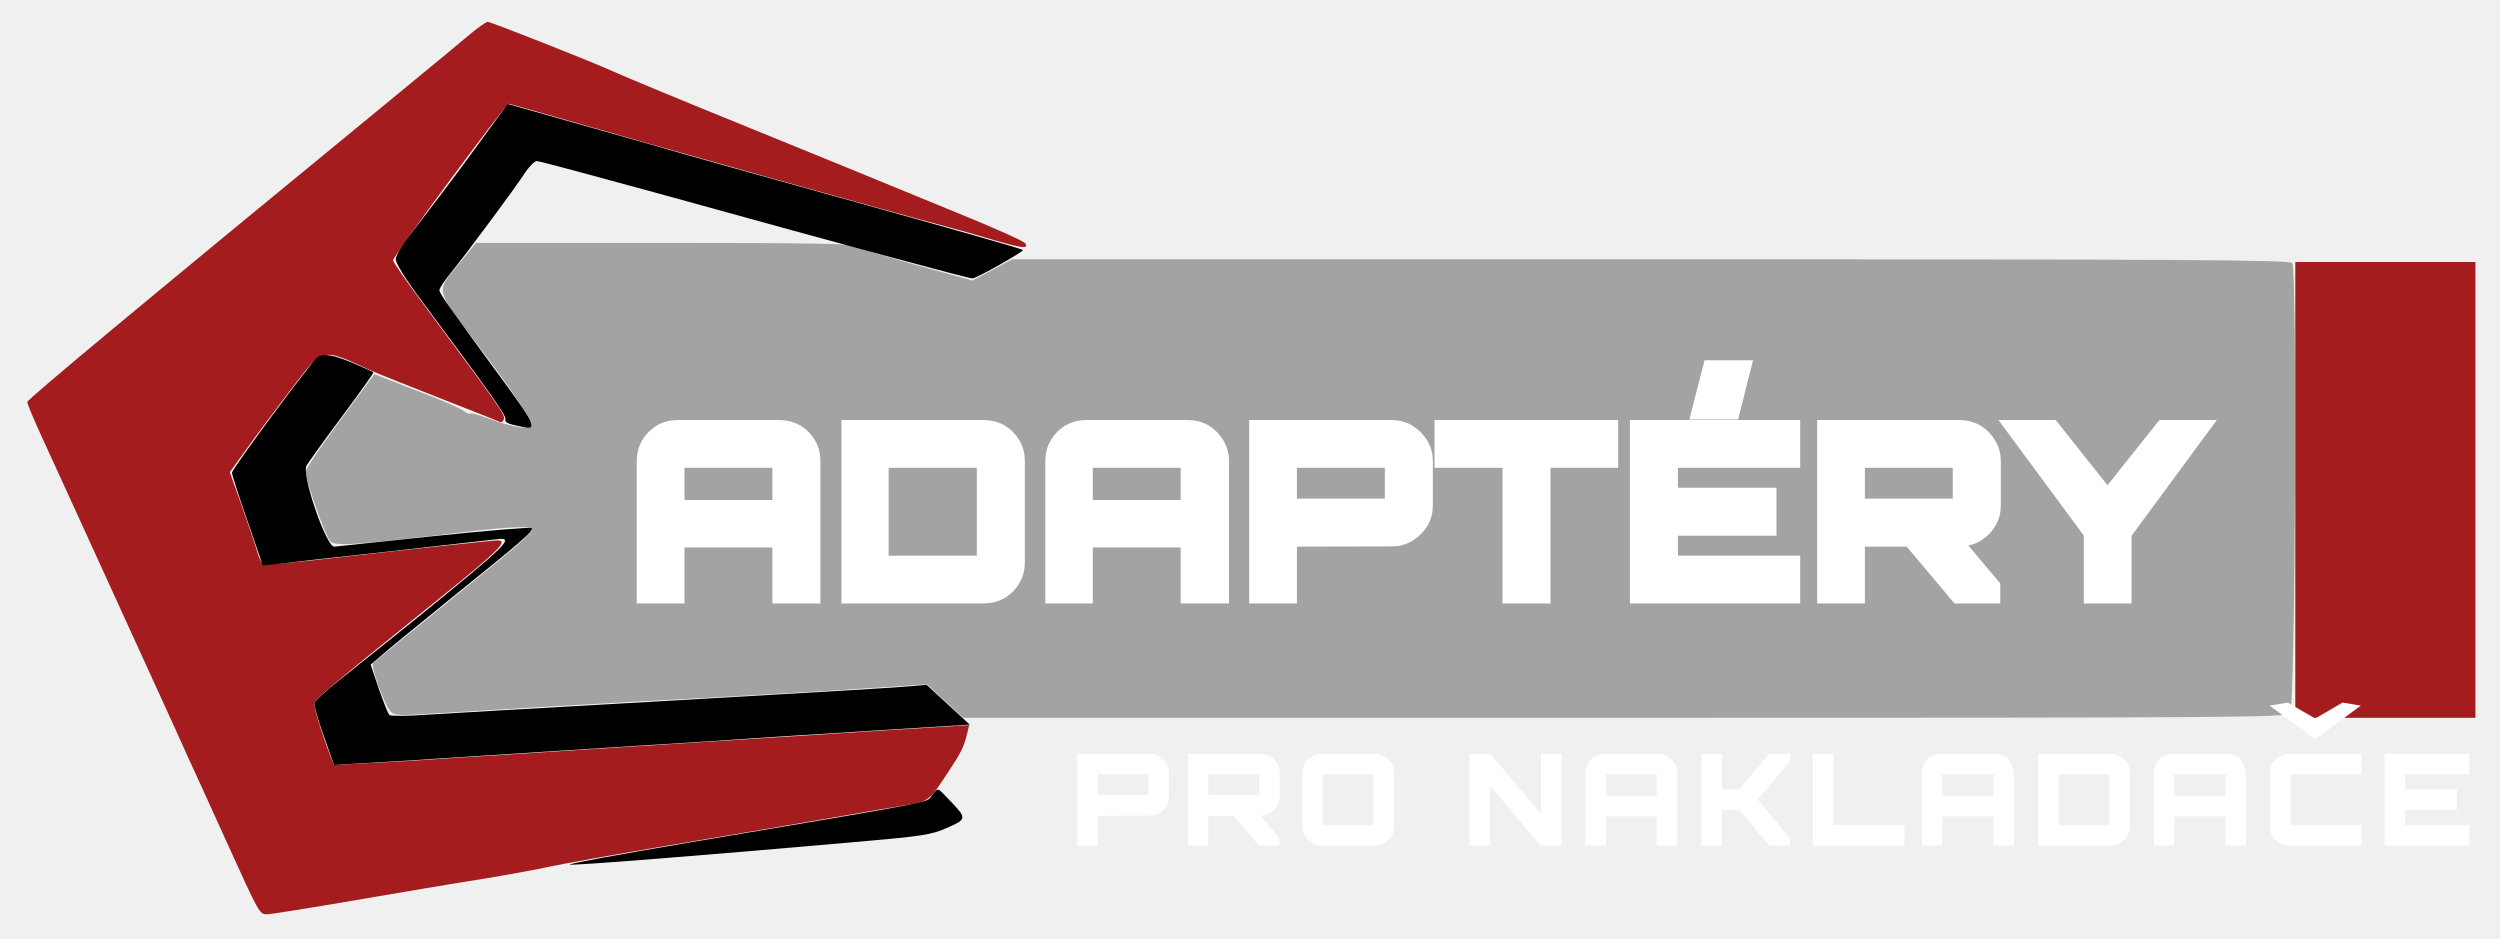
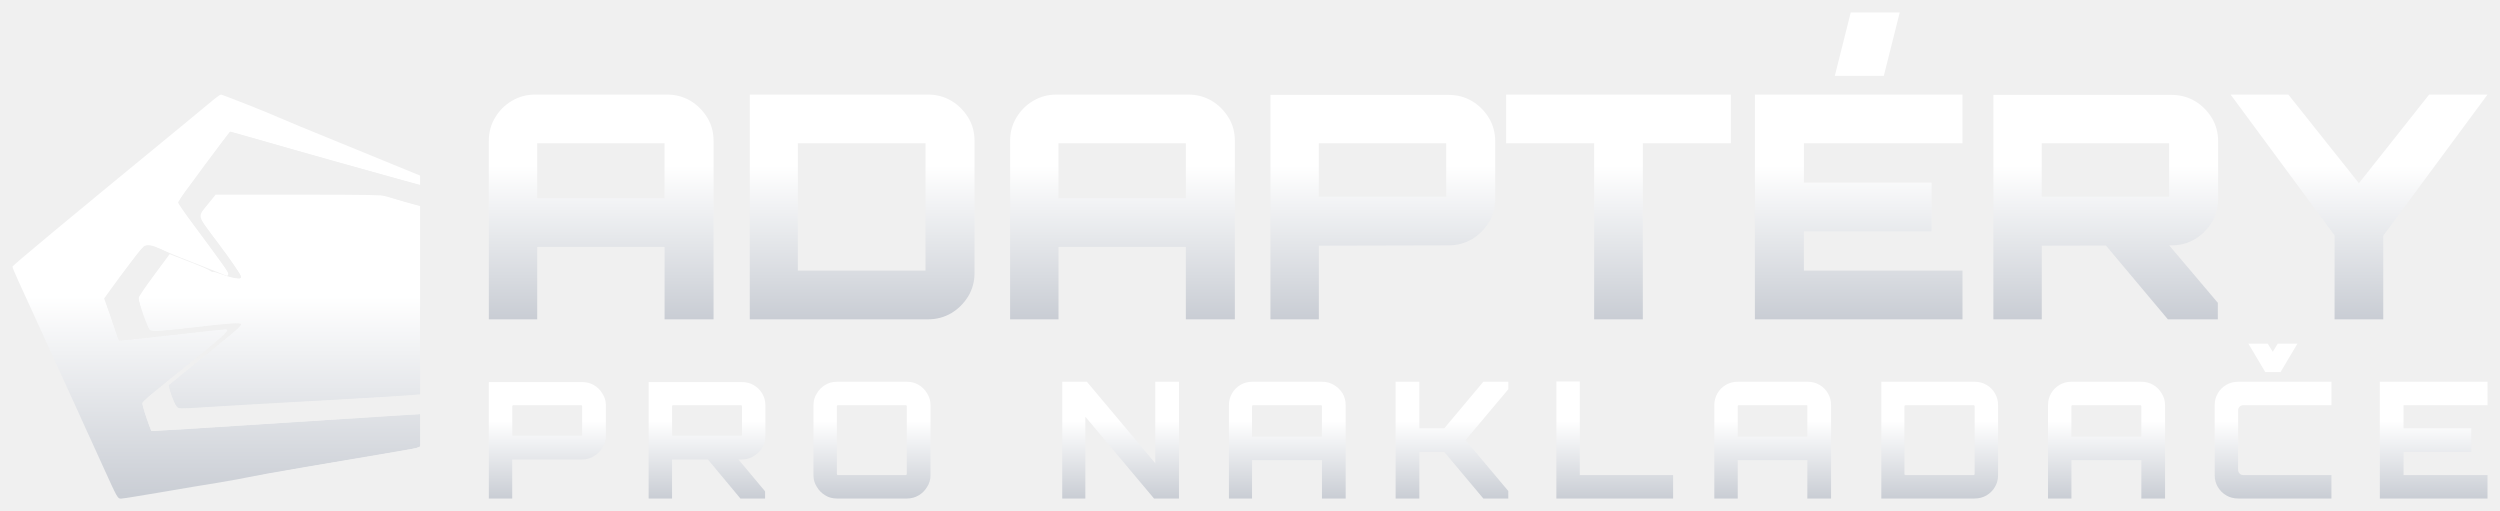
- <svg xmlns="http://www.w3.org/2000/svg" viewBox="40 8 916 344" role="img" aria-label="Adaptéry pro nakladače">
-   <g transform="translate(0 360) scale(.1 -.1)">
-     <path fill="#A3A3A3" d="M2088 2561 c-95 -116 -101 -90 82 -331 91 -120 180 -251 180 -266 0 -21 -67 -12 -159 22 -35 13 -66 22 -69 19 -3 -3 -12 1 -21 8 -9 8 -63 32 -121 55 -58 22 -128 50 -157 61 l-51 20 -126 -170 c-69 -93 -126 -177 -126 -187 0 -31 72 -237 90 -255 18 -19 83 -15 485 33 178 21 255 24 255 9 0 -8 -53 -57 -117 -109 -315 -256 -459 -373 -466 -379 -10 -10 40 -150 62 -175 14 -17 26 -18 116 -13 55 4 255 15 445 27 190 11 473 27 630 35 157 9 353 20 435 25 83 6 193 13 246 16 l96 7 66 -62 66 -61 2425 0 c2242 0 2425 1 2437 17 19 22 26 1627 8 1649 -10 12 -379 14 -2351 14 l-2339 0 -73 -39 -73 -39 -206 57 c-114 31 -212 62 -219 69 -9 9 -173 12 -703 12 l-691 0 -56 -69z" />
-     <path fill="#A51C1F" d="M2119 3392 c-31 -26 -127 -106 -215 -178 -988 -811 -1404 -1157 -1404 -1167 0 -7 21 -57 46 -112 25 -55 79 -172 119 -260 40 -88 123 -270 185 -405 62 -135 145 -317 185 -405 39 -88 85 -187 100 -220 15 -33 60 -132 100 -220 114 -251 116 -255 143 -255 13 0 157 23 320 51 163 28 376 64 473 79 96 16 204 36 240 44 35 8 240 45 454 81 215 36 480 81 590 100 110 19 232 40 270 46 78 13 81 16 151 123 46 70 56 89 68 140 l7 29 -113 -7 c-62 -4 -178 -11 -258 -16 -219 -14 -571 -37 -1015 -65 -220 -14 -465 -30 -545 -35 -80 -6 -202 -13 -271 -16 l-125 -7 -12 29 c-34 88 -63 184 -60 197 3 16 59 63 451 379 223 179 262 218 220 218 -19 0 -335 -34 -650 -70 -106 -12 -199 -20 -206 -17 -8 3 -19 23 -24 44 -6 21 -31 95 -56 166 l-45 127 57 79 c31 44 103 140 160 215 128 167 114 164 301 78 25 -11 139 -57 255 -102 115 -45 213 -84 217 -86 5 -3 11 1 14 10 6 15 -11 39 -278 399 -71 95 -128 177 -128 183 0 16 413 574 424 574 2 0 82 -23 177 -50 358 -104 1193 -338 1444 -405 28 -7 99 -27 158 -45 104 -30 126 -32 114 -12 -6 8 -99 51 -257 115 -221 91 -555 228 -750 307 -247 100 -451 185 -496 205 -75 35 -456 185 -467 185 -7 -1 -37 -22 -68 -48z" />
-     <path fill="#000" d="M2128 2958 c-73 -100 -166 -222 -205 -272 -47 -59 -73 -100 -73 -116 1 -16 36 -73 98 -156 249 -334 307 -417 304 -429 -3 -14 8 -18 66 -30 50 -10 42 10 -60 150 -222 303 -248 340 -248 352 0 7 20 37 44 66 53 65 233 307 271 366 15 22 34 41 42 41 8 0 209 -54 446 -119 697 -193 1134 -311 1150 -311 15 0 191 100 185 104 -6 5 -259 77 -668 191 -228 63 -550 153 -715 201 -165 47 -346 98 -402 114 l-103 29 -132 -181z M1564 2212 c-20 -13 -314 -410 -314 -424 0 -7 25 -87 57 -177 l56 -163 56 6 c31 4 216 25 411 46 195 22 370 42 388 44 72 10 44 -17 -286 -285 -112 -90 -243 -195 -290 -232 -48 -38 -88 -75 -90 -83 -2 -7 13 -62 34 -120 l38 -107 110 7 c61 3 179 10 261 16 188 12 570 37 780 50 88 5 223 14 300 19 77 6 306 20 509 33 l369 23 -79 73 -79 73 -55 -5 c-54 -5 -230 -16 -930 -56 -582 -33 -720 -41 -850 -49 -69 -5 -129 -5 -133 -1 -5 4 -22 48 -39 96 l-30 89 39 33 c21 19 135 112 253 208 266 214 307 250 298 259 -4 4 -164 -9 -355 -29 -191 -20 -357 -38 -368 -39 -29 -3 -121 264 -102 297 7 12 65 93 130 180 65 87 117 160 115 162 -2 2 -36 17 -75 34 -72 30 -108 36 -129 22z M3814 605 c-21 -27 43 -15 -889 -172 -253 -43 -450 -79 -437 -81 22 -3 482 33 1047 83 242 21 277 26 333 51 74 32 75 35 16 97 -53 55 -45 53 -70 22z" />
+ <svg xmlns="http://www.w3.org/2000/svg" viewBox="-4 -4 800.9 163.7" role="img" aria-label="Adaptéry pro nakladače">
+   <defs>
+     <linearGradient id="g" x1="0" y1="0" x2="0" y2="1">
+       <stop offset="0" stop-color="#FFFFFF" />
+       <stop offset=".5" stop-color="#FFFFFF" />
+       <stop offset="1" stop-color="#C9CDD4" />
+     </linearGradient>
+     <linearGradient id="gm" gradientUnits="userSpaceOnUse" x1="0" y1="3440" x2="0" y2="170">
+       <stop offset="0" stop-color="#FFFFFF" />
+       <stop offset=".5" stop-color="#FFFFFF" />
+       <stop offset="1" stop-color="#C9CDD4" />
+     </linearGradient>
+   </defs>
+   <defs>
+     <clipPath id="c">
+       <rect x="40" y="0" width="340" height="360" />
+     </clipPath>
+     <mask id="m" maskUnits="userSpaceOnUse" x="0" y="0" width="1000" height="360">
+       <rect width="1000" height="360" fill="#fff" />
+       <path transform="translate(0 360) scale(.1 -.1)" fill="#000" d="M2128 2958 c-73 -100 -166 -222 -205 -272 -47 -59 -73 -100 -73 -116 1 -16 36 -73 98 -156 249 -334 307 -417 304 -429 -3 -14 8 -18 66 -30 50 -10 42 10 -60 150 -222 303 -248 340 -248 352 0 7 20 37 44 66 53 65 233 307 271 366 15 22 34 41 42 41 8 0 209 -54 446 -119 697 -193 1134 -311 1150 -311 15 0 191 100 185 104 -6 5 -259 77 -668 191 -228 63 -550 153 -715 201 -165 47 -346 98 -402 114 l-103 29 -132 -181z M1564 2212 c-20 -13 -314 -410 -314 -424 0 -7 25 -87 57 -177 l56 -163 56 6 c31 4 216 25 411 46 195 22 370 42 388 44 72 10 44 -17 -286 -285 -112 -90 -243 -195 -290 -232 -48 -38 -88 -75 -90 -83 -2 -7 13 -62 34 -120 l38 -107 110 7 c61 3 179 10 261 16 188 12 570 37 780 50 88 5 223 14 300 19 77 6 306 20 509 33 l369 23 -79 73 -79 73 -55 -5 c-54 -5 -230 -16 -930 -56 -582 -33 -720 -41 -850 -49 -69 -5 -129 -5 -133 -1 -5 4 -22 48 -39 96 l-30 89 39 33 c21 19 135 112 253 208 266 214 307 250 298 259 -4 4 -164 -9 -355 -29 -191 -20 -357 -38 -368 -39 -29 -3 -121 264 -102 297 7 12 65 93 130 180 65 87 117 160 115 162 -2 2 -36 17 -75 34 -72 30 -108 36 -129 22z M3814 605 c-21 -27 43 -15 -889 -172 -253 -43 -450 -79 -437 -81 22 -3 482 33 1047 83 242 21 277 26 333 51 74 32 75 35 16 97 -53 55 -45 53 -70 22z" />
+     </mask>
+   </defs>
+   <g transform="translate(-19.792 19.967) scale(0.39584)">
+     <g clip-path="url(#c)">
+       <g mask="url(#m)">
+         <g transform="translate(0 360) scale(.1 -.1)" fill="url(#gm)">
+           <path d="M2119 3392 c-31 -26 -127 -106 -215 -178 -988 -811 -1404 -1157 -1404 -1167 0 -7 21 -57 46 -112 25 -55 79 -172 119 -260 40 -88 123 -270 185 -405 62 -135 145 -317 185 -405 39 -88 85 -187 100 -220 15 -33 60 -132 100 -220 114 -251 116 -255 143 -255 13 0 157 23 320 51 163 28 376 64 473 79 96 16 204 36 240 44 35 8 240 45 454 81 215 36 480 81 590 100 110 19 232 40 270 46 78 13 81 16 151 123 46 70 56 89 68 140 l7 29 -113 -7 c-62 -4 -178 -11 -258 -16 -219 -14 -571 -37 -1015 -65 -220 -14 -465 -30 -545 -35 -80 -6 -202 -13 -271 -16 l-125 -7 -12 29 c-34 88 -63 184 -60 197 3 16 59 63 451 379 223 179 262 218 220 218 -19 0 -335 -34 -650 -70 -106 -12 -199 -20 -206 -17 -8 3 -19 23 -24 44 -6 21 -31 95 -56 166 l-45 127 57 79 c31 44 103 140 160 215 128 167 114 164 301 78 25 -11 139 -57 255 -102 115 -45 213 -84 217 -86 5 -3 11 1 14 10 6 15 -11 39 -278 399 -71 95 -128 177 -128 183 0 16 413 574 424 574 2 0 82 -23 177 -50 358 -104 1193 -338 1444 -405 28 -7 99 -27 158 -45 104 -30 126 -32 114 -12 -6 8 -99 51 -257 115 -221 91 -555 228 -750 307 -247 100 -451 185 -496 205 -75 35 -456 185 -467 185 -7 -1 -37 -22 -68 -48z" />
+           <path d="M2088 2561 c-95 -116 -101 -90 82 -331 91 -120 180 -251 180 -266 0 -21 -67 -12 -159 22 -35 13 -66 22 -69 19 -3 -3 -12 1 -21 8 -9 8 -63 32 -121 55 -58 22 -128 50 -157 61 l-51 20 -126 -170 c-69 -93 -126 -177 -126 -187 0 -31 72 -237 90 -255 18 -19 83 -15 485 33 178 21 255 24 255 9 0 -8 -53 -57 -117 -109 -315 -256 -459 -373 -466 -379 -10 -10 40 -150 62 -175 14 -17 26 -18 116 -13 55 4 255 15 445 27 190 11 473 27 630 35 157 9 353 20 435 25 83 6 193 13 246 16 l96 7 66 -62 66 -61 2425 0 c2242 0 2425 1 2437 17 19 22 26 1627 8 1649 -10 12 -379 14 -2351 14 l-2339 0 -73 -39 -73 -39 -206 57 c-114 31 -212 62 -219 69 -9 9 -173 12 -703 12 l-691 0 -56 -69z" />
+         </g>
+       </g>
+     </g>
  </g>
-   <rect x="881" y="104" width="66" height="167" fill="#A51C1F" />
-   <path fill="#FFFFFF" stroke="#FFFFFF" stroke-width="5" stroke-linejoin="miter" d="M288.3 226.6L275.8 226.6L275.8 176.8Q275.8 173.4 277.5 170.5Q279.2 167.7 282.0 166.0Q284.8 164.4 288.3 164.4L288.3 164.4L325.6 164.4Q329.0 164.4 331.9 166.0Q334.7 167.7 336.4 170.5Q338.1 173.4 338.1 176.8L338.1 176.8L338.1 226.6L325.5 226.6L325.5 206.1L288.3 206.1L288.3 226.6ZM288.3 177.4L288.3 193.7L325.5 193.7L325.5 177.4Q325.5 177.2 325.4 177.0Q325.2 176.9 325.0 176.9L325.0 176.9L288.8 176.9Q288.6 176.9 288.4 177.0Q288.3 177.2 288.3 177.4L288.3 177.4Z M400.5 226.6L350.8 226.6L350.8 164.4L400.5 164.4Q403.9 164.4 406.8 166.0Q409.6 167.7 411.3 170.5Q413.0 173.4 413.0 176.8L413.0 176.8L413.0 214.2Q413.0 217.6 411.3 220.5Q409.6 223.3 406.8 225.0Q403.9 226.6 400.5 226.6L400.5 226.6ZM363.6 214.1L363.6 214.1L399.9 214.1Q400.1 214.1 400.3 214.0Q400.4 213.8 400.4 213.6L400.4 213.6L400.4 177.4Q400.4 177.2 400.3 177.0Q400.1 176.9 399.9 176.9L399.9 176.9L363.6 176.9Q363.5 176.9 363.3 177.0Q363.1 177.2 363.1 177.4L363.1 177.4L363.1 213.6Q363.1 213.8 363.3 214.0Q363.5 214.1 363.6 214.1Z M437.9 226.6L425.5 226.6L425.5 176.8Q425.5 173.4 427.2 170.5Q428.9 167.7 431.7 166.0Q434.5 164.4 437.9 164.4L437.9 164.4L475.2 164.4Q478.7 164.4 481.5 166.0Q484.3 167.7 486.0 170.5Q487.8 173.4 487.8 176.8L487.8 176.8L487.8 226.6L475.1 226.6L475.1 206.1L437.9 206.1L437.9 226.6ZM437.9 177.4L437.9 193.7L475.1 193.7L475.1 177.4Q475.1 177.2 475.0 177.0Q474.9 176.9 474.6 176.9L474.6 176.9L438.5 176.9Q438.2 176.9 438.1 177.0Q437.9 177.2 437.9 177.4L437.9 177.4Z M512.7 226.6L500.2 226.6L500.2 164.4L550.0 164.4Q553.4 164.4 556.2 166.1Q559.0 167.8 560.8 170.7Q562.5 173.5 562.5 176.9L562.5 176.9L562.5 193.3Q562.5 196.7 560.8 199.5Q559.0 202.3 556.2 204.0Q553.4 205.7 550.0 205.7L550.0 205.7L512.7 205.8L512.7 226.6ZM513.2 193.2L513.2 193.2L549.4 193.2Q549.6 193.2 549.7 193.0Q549.9 192.9 549.9 192.7L549.9 192.7L549.9 177.4Q549.9 177.2 549.7 177.0Q549.6 176.9 549.4 176.9L549.4 176.9L513.2 176.9Q512.9 176.9 512.8 177.0Q512.7 177.2 512.7 177.4L512.7 177.4L512.7 192.7Q512.7 192.9 512.8 193.0Q512.9 193.2 513.2 193.2Z M605.6 226.6L593.0 226.6L593.0 176.9L568.1 176.9L568.1 164.4L630.4 164.4L630.4 176.9L605.6 176.9L605.6 226.6Z M697.1 226.6L639.7 226.6L639.7 164.4L697.1 164.4L697.1 176.9L652.3 176.9L652.3 189.2L688.4 189.2L688.4 201.8L652.3 201.8L652.3 214.1L697.1 214.1L697.1 226.6ZM674.9 159.2L662.2 159.2L662.2 159.2L666.5 142.5L679.1 142.5L674.9 159.2Z M770.4 226.6L757.3 226.6L739.8 205.8L720.8 205.8L720.8 226.6L708.3 226.6L708.3 164.4L758.1 164.4Q761.5 164.4 764.4 166.1Q767.2 167.8 768.9 170.7Q770.6 173.5 770.6 176.9L770.6 176.9L770.6 193.3Q770.6 196.7 768.9 199.5Q767.2 202.3 764.4 204.0Q761.5 205.7 758.1 205.7L758.1 205.7L756.1 205.7L770.4 222.7L770.4 226.6ZM721.3 193.2L721.3 193.2L757.5 193.2Q757.7 193.2 757.9 193.0Q758.0 192.9 758.0 192.7L758.0 192.7L758.0 177.4Q758.0 177.2 757.9 177.0Q757.7 176.9 757.5 176.9L757.5 176.9L721.3 176.9Q721.1 176.9 720.9 177.0Q720.8 177.2 720.8 177.4L720.8 177.4L720.8 192.7Q720.8 192.9 720.9 193.0Q721.1 193.2 721.3 193.2Z M818.5 226.6L806.0 226.6L806.0 203.4L777.2 164.4L792.0 164.4L812.2 189.8L832.4 164.4L847.3 164.4L818.5 203.5L818.5 226.6Z" />
-   <path fill="#FFFFFF" stroke="#FFFFFF" stroke-width="1.6" stroke-linejoin="miter" d="M441.4 317.0L435.5 317.0L435.5 285.0L461.3 285.0Q463.0 285.0 464.4 285.9Q465.8 286.7 466.7 288.1Q467.5 289.5 467.5 291.2L467.5 291.2L467.5 299.9Q467.5 301.6 466.7 303.0Q465.8 304.4 464.4 305.2Q463.0 306.0 461.3 306.0L461.3 306.0L441.4 306.1L441.4 317.0ZM441.9 300.1L441.9 300.1L461.0 300.1Q461.3 300.1 461.4 300.0Q461.6 299.9 461.6 299.6L461.6 299.6L461.6 291.5Q461.6 291.2 461.4 291.1Q461.3 290.9 461.0 290.9L461.0 290.9L441.9 290.9Q441.7 290.9 441.5 291.1Q441.4 291.2 441.4 291.5L441.4 291.5L441.4 299.6Q441.4 299.9 441.5 300.0Q441.7 300.1 441.9 300.1Z M508.0 317.0L501.6 317.0L492.4 306.1L481.9 306.1L481.9 317.0L476.0 317.0L476.0 285.0L501.8 285.0Q503.5 285.0 505.0 285.9Q506.4 286.7 507.2 288.1Q508.1 289.5 508.1 291.2L508.1 291.2L508.1 299.9Q508.1 301.6 507.2 303.0Q506.4 304.4 505.0 305.2Q503.5 306.0 501.8 306.0L501.8 306.0L500.1 306.0L508.0 315.4L508.0 317.0ZM482.4 300.1L482.4 300.1L501.6 300.1Q501.8 300.1 502.0 300.0Q502.2 299.9 502.2 299.6L502.2 299.6L502.2 291.5Q502.2 291.2 502.0 291.1Q501.8 290.9 501.6 290.9L501.6 290.9L482.4 290.9Q482.2 290.9 482.1 291.1Q481.9 291.2 481.9 291.5L481.9 291.5L481.9 299.6Q481.9 299.9 482.1 300.0Q482.2 300.1 482.4 300.1Z M543.9 317.0L524.2 317.0Q522.5 317.0 521.1 316.2Q519.7 315.3 518.8 313.9Q518.0 312.5 518.0 310.9L518.0 310.9L518.0 291.2Q518.0 289.5 518.8 288.1Q519.7 286.7 521.1 285.8Q522.5 285 524.2 285L524.2 285L543.9 285Q545.5 285 546.9 285.8Q548.3 286.7 549.2 288.1Q550.0 289.5 550.0 291.2L550.0 291.2L550.0 310.9Q550.0 312.5 549.2 313.9Q548.3 315.3 546.9 316.2Q545.5 317.0 543.9 317.0L543.9 317.0ZM524.4 311.1L524.4 311.1L543.5 311.1Q543.8 311.1 543.9 311.0Q544.1 310.8 544.1 310.6L544.1 310.6L544.1 291.5Q544.1 291.2 543.9 291.1Q543.8 290.9 543.5 290.9L543.5 290.9L524.4 290.9Q524.2 290.9 524.0 291.1Q523.9 291.2 523.9 291.5L523.9 291.5L523.9 310.6Q523.9 310.8 524.0 311.0Q524.2 311.1 524.4 311.1Z  M585.1 317.0L579.2 317.0L579.2 285L585.7 285L605.4 308.4L605.4 285L611.3 285L611.3 317.0L604.8 317.0L585.1 293.6L585.1 317.0Z M627.6 317.0L621.7 317.0L621.7 291.2Q621.7 289.5 622.5 288.1Q623.4 286.7 624.8 285.8Q626.2 285 627.9 285L627.9 285L647.5 285Q649.2 285 650.6 285.8Q652.0 286.7 652.9 288.1Q653.7 289.5 653.7 291.2L653.7 291.2L653.7 317.0L647.8 317.0L647.8 306.3L627.6 306.3L627.6 317.0ZM627.6 291.5L627.6 300.4L647.8 300.4L647.8 291.5Q647.8 291.2 647.6 291.1Q647.4 290.9 647.2 290.9L647.2 290.9L628.1 290.9Q627.9 290.9 627.7 291.1Q627.6 291.2 627.6 291.5L627.6 291.5Z M670.1 317.0L664.2 317.0L664.2 285L670.1 285L670.1 298.0L677.6 298.0L688.6 285L695.0 285L695.0 286.7L683.0 301.0L695.0 315.3L695.0 317.0L688.6 317.0L677.6 304.0L670.1 304.0L670.1 317.0Z M737.0 317.0L705.0 317.0L705.0 285.0L710.9 285.0L710.9 311.1L737.0 311.1L737.0 317.0Z M750.9 317.0L745.0 317.0L745.0 291.2Q745.0 289.5 745.9 288.1Q746.7 286.7 748.1 285.8Q749.5 285 751.2 285L751.2 285L770.8 285Q772.5 285 774.0 285.8Q775.4 286.7 776.2 288.1Q777.1 289.5 777.1 291.2L777.1 291.2L777.1 317.0L771.2 317.0L771.2 306.3L750.9 306.3L750.9 317.0ZM750.9 291.5L750.9 300.4L771.2 300.4L771.2 291.5Q771.2 291.2 771.0 291.1Q770.8 290.9 770.6 290.9L770.6 290.9L751.4 290.9Q751.2 290.9 751.1 291.1Q750.9 291.2 750.9 291.5L750.9 291.5Z M813.4 317.0L787.6 317.0L787.6 285L813.4 285Q815.1 285 816.5 285.8Q817.9 286.7 818.8 288.1Q819.6 289.5 819.6 291.2L819.6 291.2L819.6 310.9Q819.6 312.5 818.8 313.9Q817.9 315.3 816.5 316.2Q815.1 317.0 813.4 317.0L813.4 317.0ZM793.9 311.1L793.9 311.1L813.1 311.1Q813.3 311.1 813.5 311.0Q813.7 310.8 813.7 310.6L813.7 310.6L813.7 291.5Q813.7 291.2 813.5 291.1Q813.3 290.9 813.1 290.9L813.1 290.9L793.9 290.9Q793.7 290.9 793.6 291.1Q793.4 291.2 793.4 291.5L793.4 291.5L793.4 310.6Q793.4 310.8 793.6 311.0Q793.7 311.1 793.9 311.1Z M835.9 317.0L830.0 317.0L830.0 291.2Q830.0 289.5 830.9 288.1Q831.7 286.7 833.1 285.8Q834.5 285 836.2 285L836.2 285L855.8 285Q857.5 285 859.0 285.8Q860.4 286.7 861.2 288.1Q862.1 289.5 862.1 291.2L862.1 291.2L862.1 317.0L856.2 317.0L856.2 306.3L835.9 306.3L835.9 317.0ZM835.9 291.5L835.9 300.4L856.2 300.4L856.2 291.5Q856.2 291.2 856.0 291.1Q855.8 290.9 855.6 290.9L855.6 290.9L836.4 290.9Q836.2 290.9 836.1 291.1Q835.9 291.2 835.9 291.5L835.9 291.5Z M904.4 317.0L878.7 317.0Q877.0 317.0 875.6 316.2Q874.2 315.3 873.3 313.9Q872.5 312.5 872.5 310.9L872.5 310.9L872.5 291.2Q872.5 289.5 873.3 288.1Q874.2 286.7 875.6 285.8Q877.0 285 878.7 285L878.7 285L904.4 285L904.4 290.9L879.9 290.9Q879.2 290.9 878.8 291.3Q878.4 291.7 878.4 292.5L878.4 292.5L878.4 309.6Q878.4 310.3 878.8 310.7Q879.2 311.1 879.9 311.1L879.9 311.1L904.4 311.1L904.4 317.0Z M944.0 317.0L914.5 317.0L914.5 285L944.0 285L944.0 290.9L920.4 290.9L920.4 298.0L939.4 298.0L939.4 304.0L920.4 304.0L920.4 311.1L944.0 311.1L944.0 317.0Z M873.565 267.016 L888.284 277.88 L903.002 267.016 L898.463 266.26 L888.284 272.206 L878.104 266.26 Z" />
+   <path fill="url(#g)" d="M152.6 98.3L152.6 98.3L152.6 41.1Q152.6 37.0 154.6 33.7Q156.6 30.3 160.0 28.3Q163.4 26.3 167.4 26.3L167.4 26.3L209.7 26.3Q213.8 26.3 217.2 28.3Q220.5 30.3 222.6 33.7Q224.6 37.0 224.6 41.1L224.6 41.1L224.6 98.3L208.9 98.3L208.9 75.1L168.1 75.1L168.1 98.3L152.6 98.3ZM168.1 59.5L168.1 59.5L208.9 59.5L208.9 41.9Q208.9 41.9 208.9 41.9Q208.9 41.9 208.9 41.9L208.9 41.9L168.1 41.9Q168.1 41.9 168.1 41.9Q168.1 41.9 168.1 41.9L168.1 41.9L168.1 59.5ZM293.3 98.3L236.2 98.3L236.2 26.3L293.3 26.3Q297.4 26.3 300.8 28.3Q304.1 30.3 306.2 33.7Q308.2 37.0 308.2 41.1L308.2 41.1L308.2 83.5Q308.2 87.5 306.2 90.9Q304.1 94.3 300.8 96.3Q297.4 98.3 293.3 98.3L293.3 98.3ZM251.6 82.7L251.6 82.7L292.5 82.7Q292.5 82.7 292.5 82.7Q292.5 82.7 292.5 82.7L292.5 82.7L292.5 41.9Q292.5 41.9 292.5 41.9Q292.5 41.9 292.5 41.9L292.5 41.9L251.6 41.9Q251.6 41.9 251.6 41.9Q251.6 41.9 251.6 41.9L251.6 41.9L251.6 82.7Q251.6 82.7 251.6 82.7Q251.6 82.7 251.6 82.7ZM319.6 98.3L319.6 98.3L319.6 41.1Q319.6 37.0 321.6 33.7Q323.6 30.3 327.0 28.3Q330.4 26.3 334.4 26.3L334.4 26.3L376.7 26.3Q380.8 26.3 384.2 28.3Q387.5 30.3 389.6 33.7Q391.6 37.0 391.6 41.1L391.6 41.1L391.6 98.3L375.9 98.3L375.9 75.1L335.1 75.1L335.1 98.3L319.6 98.3ZM335.1 59.5L335.1 59.5L375.9 59.5L375.9 41.9Q375.9 41.9 375.9 41.9Q375.9 41.9 375.9 41.9L375.9 41.9L335.1 41.9Q335.1 41.9 335.1 41.9Q335.1 41.9 335.1 41.9L335.1 41.9L335.1 59.5ZM418.5 98.3L403.0 98.3L403.0 26.4L460.1 26.4Q464.2 26.4 467.6 28.4Q470.9 30.4 473.0 33.8Q475.0 37.2 475.0 41.2L475.0 41.2L475.0 59.8Q475.0 63.8 473.0 67.2Q470.9 70.6 467.6 72.6Q464.2 74.6 460.1 74.6L460.1 74.6L418.5 74.7L418.5 98.3ZM418.5 59.0L418.5 59.0L459.3 59.0Q459.3 59.0 459.3 59.0Q459.3 59.0 459.3 59.0L459.3 59.0L459.3 41.9Q459.3 41.9 459.3 41.9Q459.3 41.9 459.3 41.9L459.3 41.9L418.5 41.9Q418.5 41.9 418.5 41.9Q418.5 41.9 418.5 41.9L418.5 41.9L418.5 59.0Q418.5 59.0 418.5 59.0Q418.5 59.0 418.5 59.0ZM522.3 98.3L506.7 98.3L506.7 98.3L506.7 41.9L478.5 41.9L478.5 26.3L550.5 26.3L550.5 41.9L522.3 41.9L522.3 98.3ZM624.7 98.3L558.2 98.3L558.2 26.3L624.7 26.3L624.7 41.9L573.9 41.9L573.9 54.5L614.8 54.5L614.8 70.1L573.9 70.1L573.9 82.7L624.7 82.7L624.7 98.3ZM599.5 20.3L583.8 20.3L583.8 20.3L588.9 0L604.6 0L599.5 20.3ZM706.5 98.3L690.5 98.3L669.6 73.4L689.9 73.4L706.5 93.0L706.5 98.3ZM650.1 98.3L634.6 98.3L634.6 26.4L691.7 26.4Q695.8 26.4 699.2 28.4Q702.5 30.4 704.6 33.8Q706.6 37.2 706.6 41.2L706.6 41.2L706.6 59.8Q706.6 63.8 704.6 67.2Q702.5 70.6 699.2 72.6Q695.8 74.6 691.7 74.6L691.7 74.6L650.1 74.7L650.1 98.3ZM650.1 59.0L650.1 59.0L690.9 59.0Q690.9 59.0 690.9 59.0Q690.9 59.0 690.9 59.0L690.9 59.0L690.9 41.9Q690.9 41.9 690.9 41.9Q690.9 41.9 690.9 41.9L690.9 41.9L650.1 41.9Q650.1 41.9 650.1 41.9Q650.1 41.9 650.1 41.9L650.1 41.9L650.1 59.0Q650.1 59.0 650.1 59.0Q650.1 59.0 650.1 59.0ZM759.5 98.3L743.9 98.3L743.9 98.3L743.9 71.4L710.6 26.3L729.1 26.3L751.7 54.7L774.2 26.3L792.9 26.3L759.5 71.5L759.5 98.3Z" />
+   <path fill="url(#g)" d="M160.1 155.7L152.6 155.7L152.6 118.4L182.5 118.4Q184.6 118.4 186.3 119.4Q188.0 120.4 189.0 122.1Q190.1 123.8 190.1 125.8L190.1 125.8L190.1 135.7Q190.1 137.7 189.0 139.4Q188.0 141.1 186.3 142.1Q184.6 143.2 182.5 143.2L182.5 143.2L160.1 143.2L160.1 155.7ZM160.4 135.6L160.4 135.6L182.2 135.6Q182.3 135.6 182.4 135.5Q182.5 135.5 182.5 135.4L182.5 135.4L182.5 126.2Q182.5 126.0 182.4 125.9Q182.3 125.8 182.2 125.8L182.2 125.8L160.4 125.8Q160.3 125.8 160.2 125.9Q160.1 126.0 160.1 126.2L160.1 126.2L160.1 135.4Q160.1 135.5 160.2 135.5Q160.3 135.6 160.4 135.6ZM241.1 155.7L233.2 155.7L222.2 142.5L232.0 142.5L241.1 153.4L241.1 155.7ZM211.3 155.7L203.8 155.7L203.8 118.4L233.7 118.4Q235.8 118.4 237.5 119.4Q239.2 120.4 240.2 122.1Q241.2 123.8 241.2 125.8L241.2 125.8L241.2 135.7Q241.2 137.7 240.2 139.4Q239.2 141.1 237.5 142.1Q235.8 143.2 233.7 143.2L233.7 143.2L211.3 143.2L211.3 155.7ZM211.6 135.6L211.6 135.6L233.3 135.6Q233.5 135.6 233.6 135.5Q233.7 135.5 233.7 135.4L233.7 135.4L233.7 126.2Q233.7 126.0 233.6 125.9Q233.5 125.8 233.3 125.8L233.3 125.8L211.6 125.8Q211.4 125.8 211.4 125.9Q211.3 126.0 211.3 126.2L211.3 126.2L211.3 135.4Q211.3 135.5 211.4 135.5Q211.4 135.6 211.6 135.6ZM286.6 155.7L264.1 155.7Q262.0 155.7 260.4 154.7Q258.7 153.7 257.7 152.0Q256.6 150.3 256.6 148.3L256.6 148.3L256.6 125.8Q256.6 123.7 257.7 122.0Q258.7 120.3 260.4 119.3Q262.0 118.3 264.1 118.3L264.1 118.3L286.6 118.3Q288.6 118.3 290.3 119.3Q292.0 120.3 293.0 122.0Q294.1 123.7 294.1 125.8L294.1 125.8L294.1 148.3Q294.1 150.3 293.0 152.0Q292.0 153.7 290.3 154.7Q288.6 155.7 286.6 155.7L286.6 155.7ZM264.4 148.2L264.4 148.2L286.2 148.2Q286.3 148.2 286.4 148.1Q286.5 148.0 286.5 147.9L286.5 147.9L286.5 126.2Q286.5 126.0 286.4 125.9Q286.3 125.8 286.2 125.8L286.2 125.8L264.4 125.8Q264.3 125.8 264.2 125.9Q264.1 126.0 264.1 126.2L264.1 126.2L264.1 147.9Q264.1 148.0 264.2 148.1Q264.3 148.2 264.4 148.2ZM343.7 155.7L336.3 155.7L336.3 118.3L344.2 118.3L366.1 144.4L366.1 118.3L373.7 118.3L373.7 155.7L365.7 155.7L343.7 129.5L343.7 155.7ZM389.7 155.7L389.7 155.7L389.7 125.8Q389.7 123.7 390.7 122.0Q391.7 120.3 393.4 119.3Q395.1 118.3 397.1 118.3L397.1 118.3L419.6 118.3Q421.6 118.3 423.3 119.3Q425.0 120.3 426.1 122.0Q427.1 123.7 427.1 125.8L427.1 125.8L427.1 155.7L419.5 155.7L419.5 143.4L397.1 143.4L397.1 155.7L389.7 155.7ZM397.1 135.9L397.1 135.9L419.5 135.9L419.5 126.2Q419.5 126.0 419.4 125.9Q419.4 125.8 419.2 125.8L419.2 125.8L397.5 125.8Q397.3 125.8 397.2 125.9Q397.1 126.0 397.1 126.2L397.1 126.2L397.1 135.9ZM450.7 155.7L443.1 155.7L443.1 118.3L450.7 118.3L450.7 133.2L458.7 133.2L471.2 118.3L479.2 118.3L479.2 120.7L465.5 137.0L479.2 153.3L479.2 155.7L471.2 155.7L458.7 140.8L450.7 140.8L450.7 155.7ZM532.0 155.7L494.6 155.7L494.6 118.2L502.1 118.2L502.1 148.2L532.0 148.2L532.0 155.7ZM545.2 155.7L545.2 155.7L545.2 125.8Q545.2 123.7 546.2 122.0Q547.2 120.3 548.9 119.3Q550.6 118.3 552.7 118.3L552.7 118.3L575.1 118.3Q577.2 118.3 578.9 119.3Q580.6 120.3 581.6 122.0Q582.6 123.7 582.6 125.8L582.6 125.8L582.6 155.7L575.0 155.7L575.0 143.4L552.7 143.4L552.7 155.7L545.2 155.7ZM552.7 135.9L552.7 135.9L575.0 135.9L575.0 126.2Q575.0 126.0 575.0 125.9Q574.9 125.8 574.7 125.8L574.7 125.8L553.0 125.8Q552.8 125.8 552.8 125.9Q552.7 126.0 552.7 126.2L552.7 126.2L552.7 135.9ZM628.6 155.7L598.7 155.7L598.7 118.3L628.6 118.3Q630.7 118.3 632.4 119.3Q634.1 120.3 635.1 122.0Q636.1 123.7 636.1 125.8L636.1 125.8L636.1 148.3Q636.1 150.3 635.1 152.0Q634.1 153.7 632.4 154.7Q630.7 155.7 628.6 155.7L628.6 155.7ZM606.5 148.2L606.5 148.2L628.2 148.2Q628.4 148.2 628.5 148.1Q628.6 148.0 628.6 147.9L628.6 147.9L628.6 126.2Q628.6 126.0 628.5 125.9Q628.4 125.8 628.2 125.8L628.2 125.8L606.5 125.8Q606.4 125.8 606.2 125.9Q606.1 126.0 606.1 126.2L606.1 126.2L606.1 147.9Q606.1 148.0 606.2 148.1Q606.4 148.2 606.5 148.2ZM652.1 155.7L652.1 155.7L652.1 125.8Q652.1 123.7 653.1 122.0Q654.1 120.3 655.8 119.3Q657.5 118.3 659.6 118.3L659.6 118.3L682.0 118.3Q684.1 118.3 685.8 119.3Q687.5 120.3 688.5 122.0Q689.6 123.7 689.6 125.8L689.6 125.8L689.6 155.7L682.0 155.7L682.0 143.4L659.6 143.4L659.6 155.7L652.1 155.7ZM659.6 135.9L659.6 135.9L682.0 135.9L682.0 126.2Q682.0 126.0 681.9 125.9Q681.8 125.8 681.6 125.8L681.6 125.8L659.9 125.8Q659.8 125.8 659.7 125.9Q659.6 126.0 659.6 126.2L659.6 126.2L659.6 135.9ZM742.9 155.7L713.0 155.7Q710.9 155.7 709.2 154.7Q707.5 153.7 706.5 152.0Q705.5 150.3 705.5 148.3L705.5 148.3L705.5 125.8Q705.5 123.7 706.5 122.0Q707.5 120.3 709.2 119.3Q710.9 118.3 713.0 118.3L713.0 118.3L742.9 118.3L742.9 125.8L714.8 125.8Q713.9 125.8 713.5 126.3Q713.0 126.7 713.0 127.6L713.0 127.6L713.0 146.4Q713.0 147.3 713.5 147.7Q713.9 148.2 714.8 148.2L714.8 148.2L742.9 148.2L742.9 155.7ZM726.6 115.2L721.7 115.2L721.7 115.2L716.3 106.1L722.5 106.1L724.1 108.7L725.7 106.1L732.0 106.1L726.6 115.2ZM792.9 155.7L758.4 155.7L758.4 118.3L792.9 118.3L792.9 125.8L766.0 125.8L766.0 133.2L787.7 133.2L787.7 140.8L766.0 140.8L766.0 148.2L792.9 148.2L792.9 155.7Z" />
</svg>
